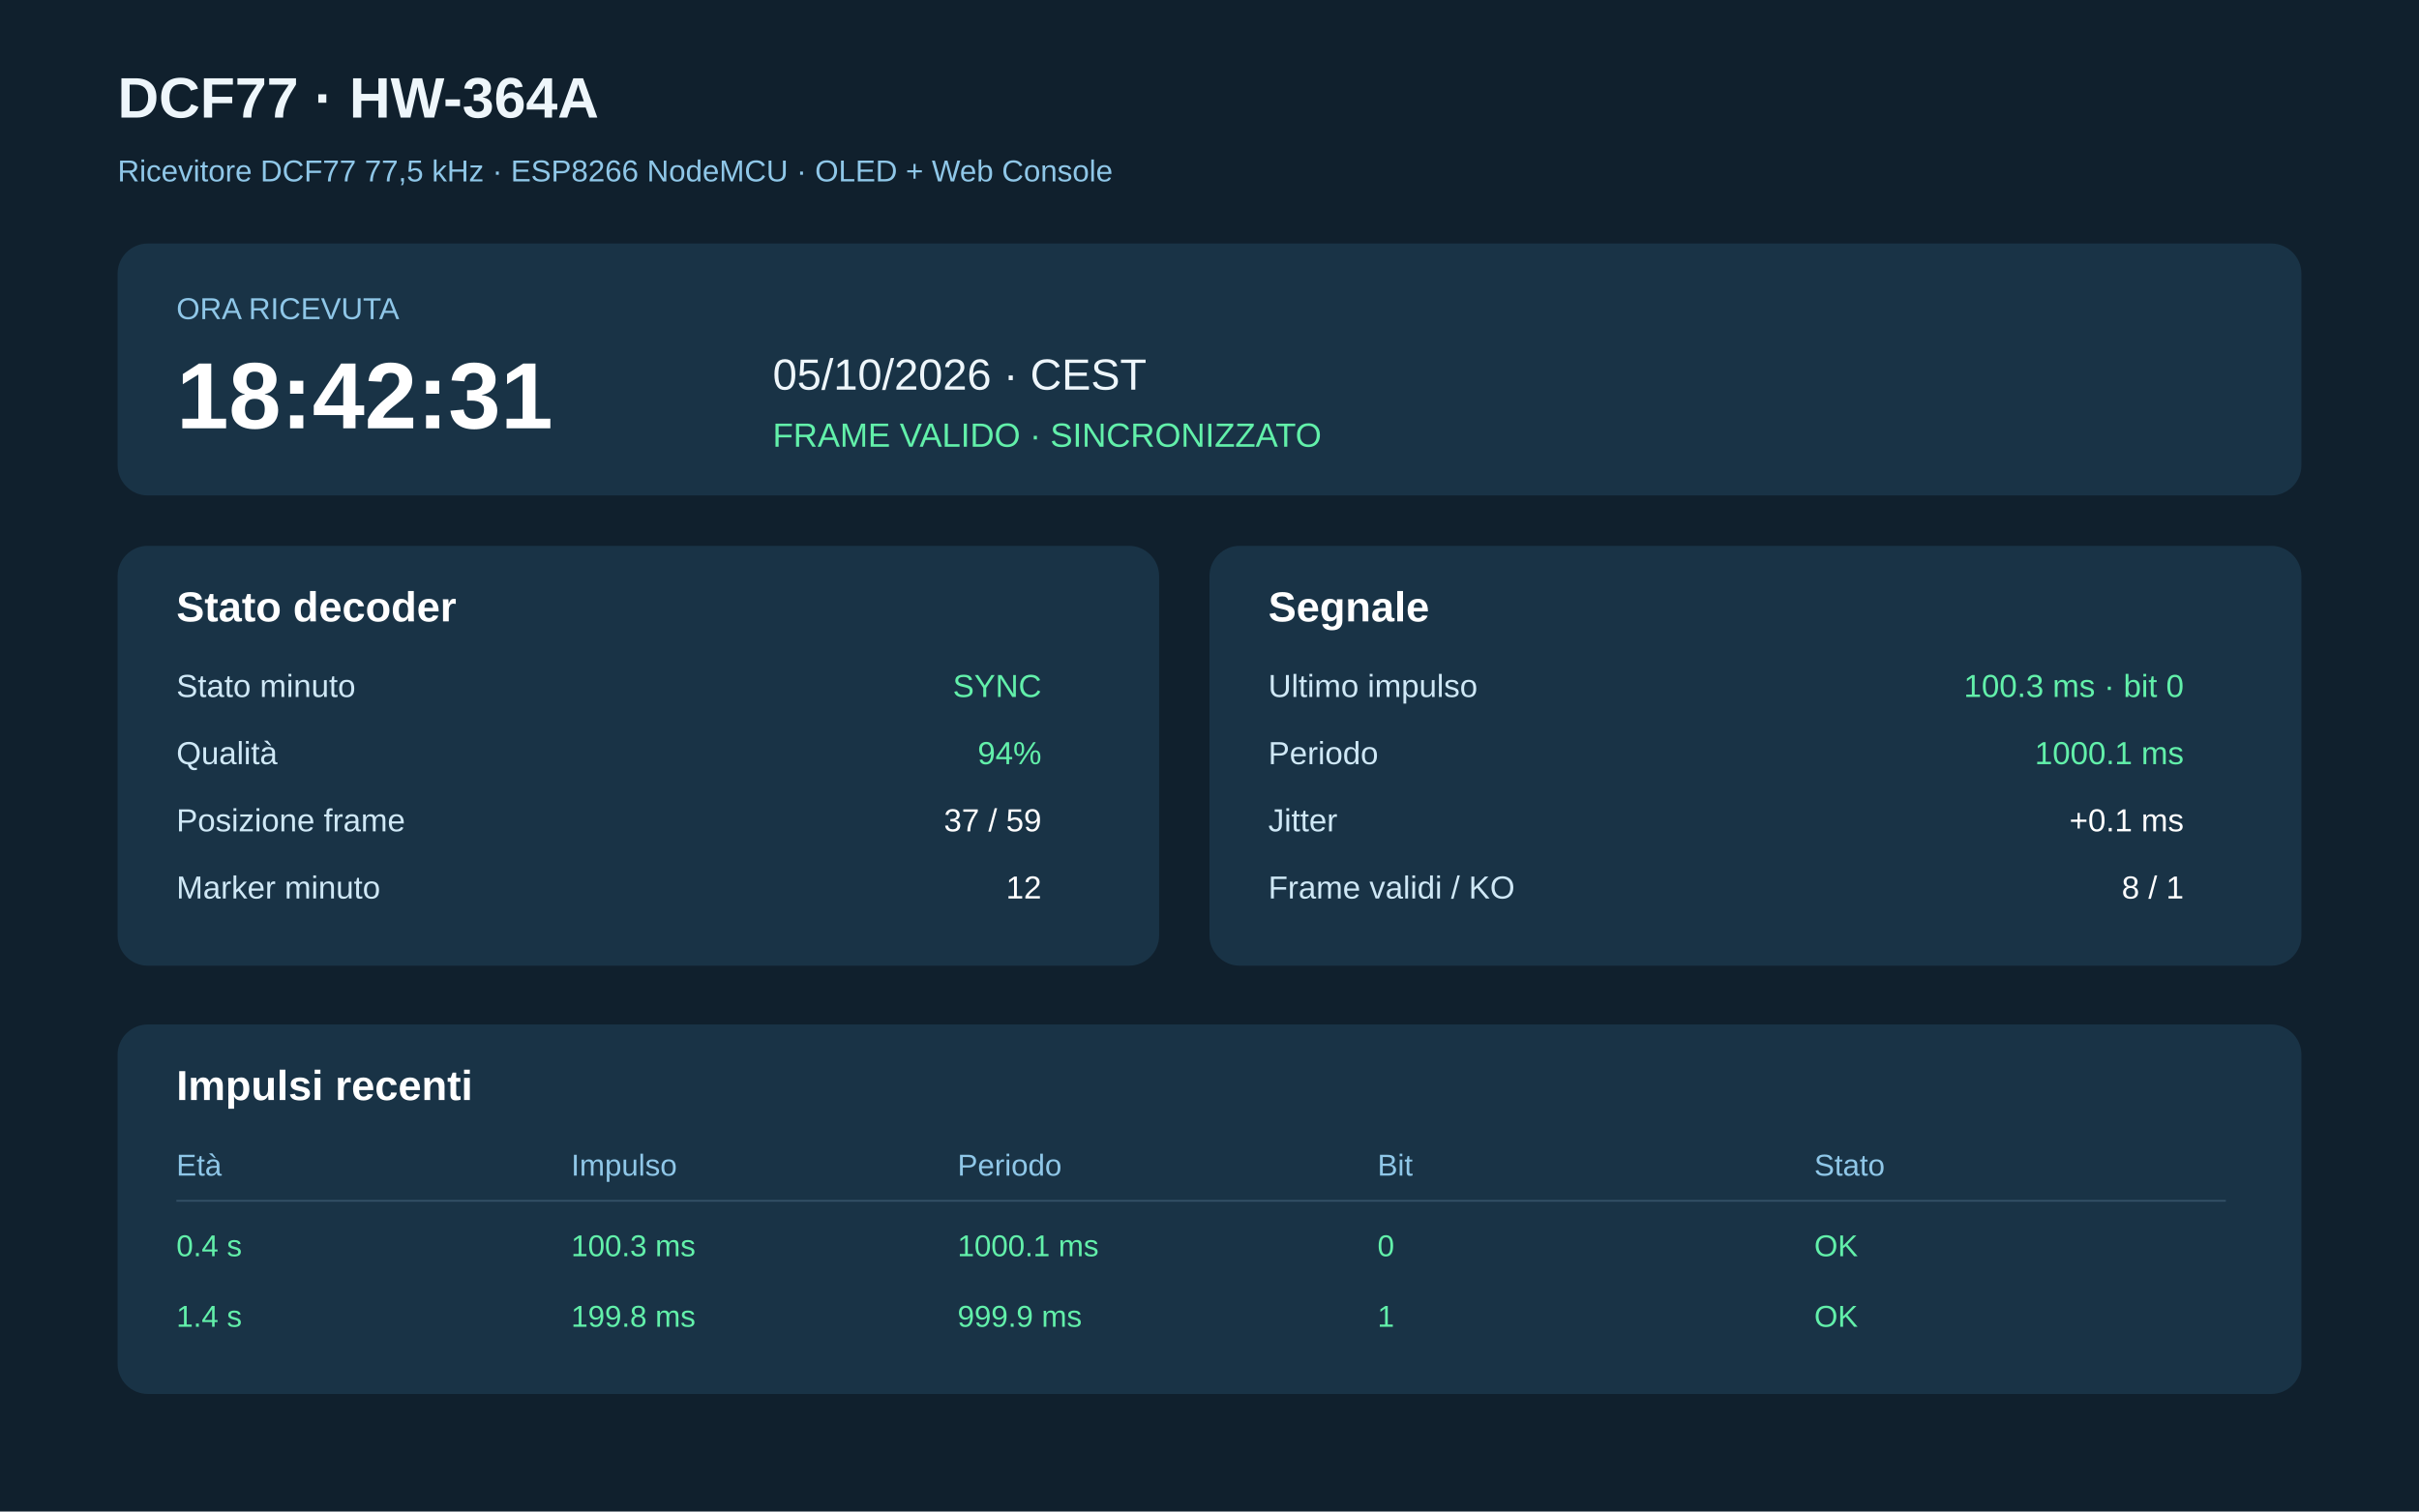
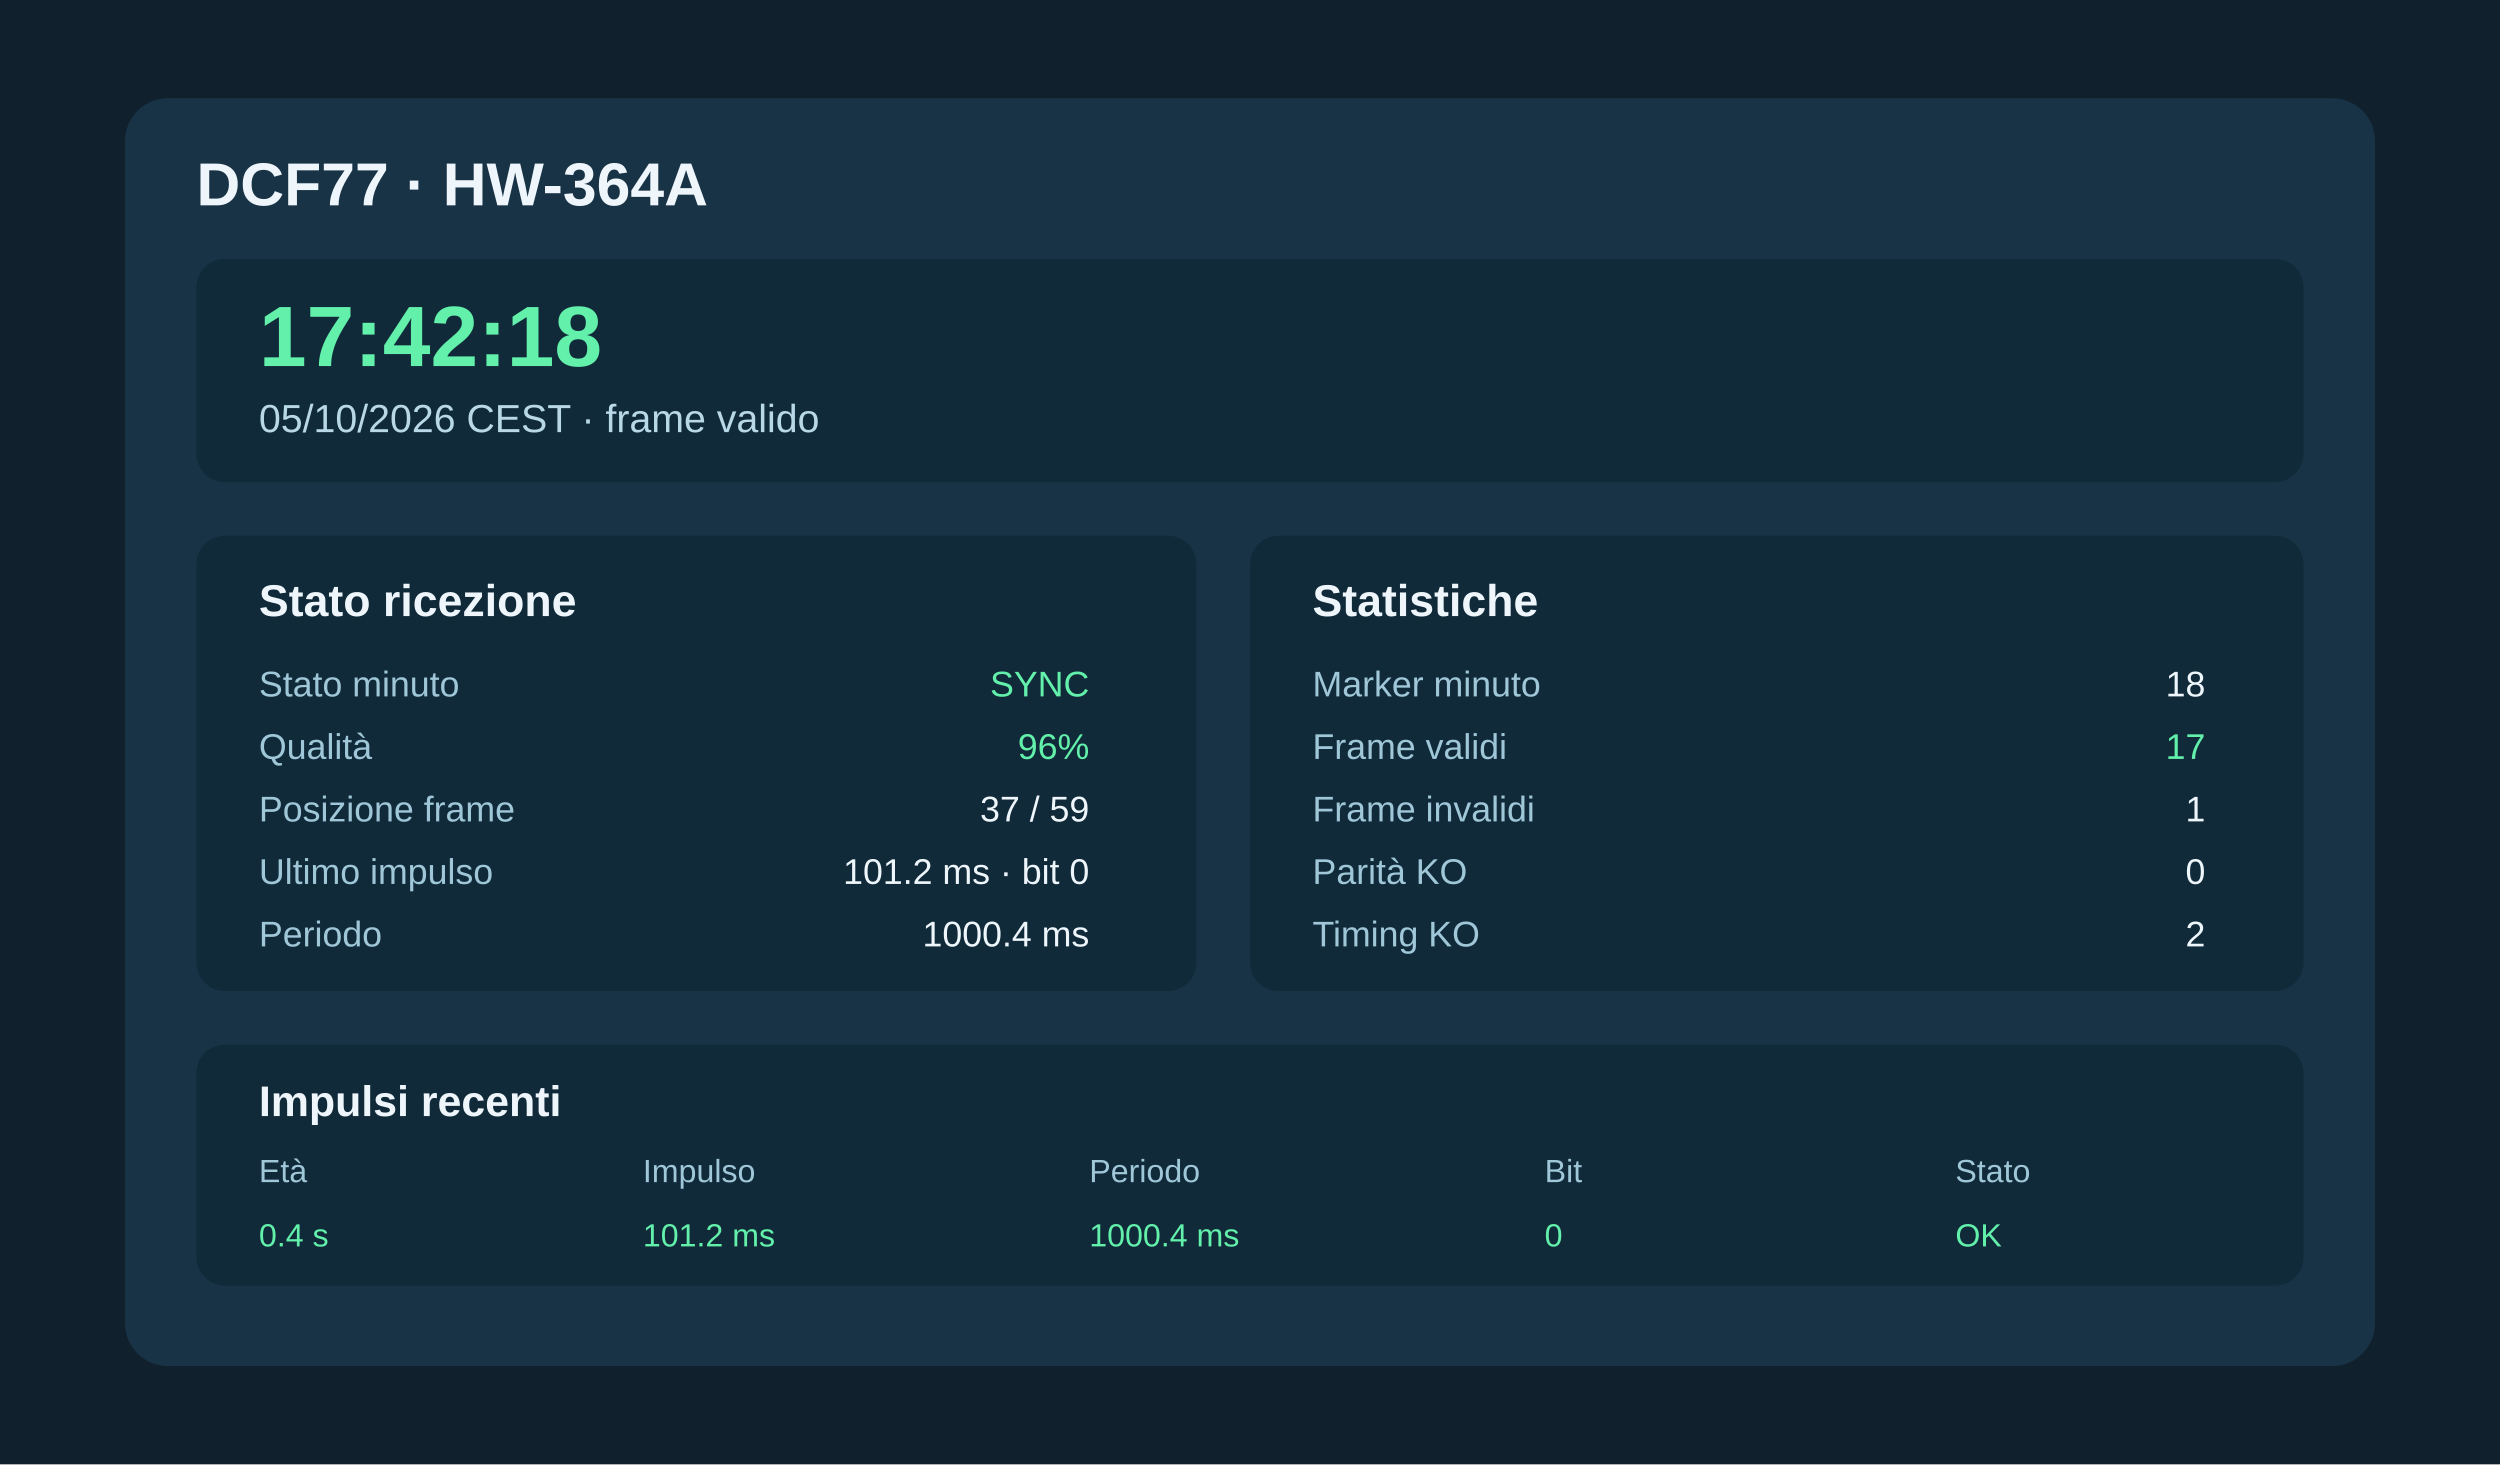
- <svg xmlns="http://www.w3.org/2000/svg" width="1440" height="900" viewBox="0 0 1440 900">
-   <rect width="1440" height="900" fill="#10202d" />
-   <text x="70" y="70" fill="#eef6fb" font-family="Arial,Helvetica,sans-serif" font-size="34" font-weight="700">DCF77 · HW-364A</text>
-   <text x="70" y="108" fill="#8fc7e8" font-family="Arial,Helvetica,sans-serif" font-size="18">Ricevitore DCF77 77,5 kHz · ESP8266 NodeMCU · OLED + Web Console</text>
-   <rect x="70" y="145" rx="18" ry="18" width="1300" height="150" fill="#193346" />
-   <text x="105" y="190" fill="#8fc7e8" font-family="Arial,Helvetica,sans-serif" font-size="18">ORA RICEVUTA</text>
-   <text x="105" y="255" fill="#ffffff" font-family="Arial,Helvetica,sans-serif" font-size="56" font-weight="700">18:42:31</text>
-   <text x="460" y="232" fill="#eef6fb" font-family="Arial,Helvetica,sans-serif" font-size="26">05/10/2026 · CEST</text>
-   <text x="460" y="266" fill="#62f0aa" font-family="Arial,Helvetica,sans-serif" font-size="20">FRAME VALIDO · SINCRONIZZATO</text>
-   <rect x="70" y="325" rx="18" ry="18" width="620" height="250" fill="#193346" />
-   <text x="105" y="370" fill="#ffffff" font-family="Arial,Helvetica,sans-serif" font-size="25" font-weight="700">Stato decoder</text>
-   <g font-family="Arial,Helvetica,sans-serif" font-size="19">
-     <text x="105" y="415" fill="#cfe8f6">Stato minuto</text>
-     <text x="620" y="415" text-anchor="end" fill="#62f0aa">SYNC</text>
-     <text x="105" y="455" fill="#cfe8f6">Qualità</text>
-     <text x="620" y="455" text-anchor="end" fill="#62f0aa">94%</text>
-     <text x="105" y="495" fill="#cfe8f6">Posizione frame</text>
-     <text x="620" y="495" text-anchor="end" fill="#ffffff">37 / 59</text>
-     <text x="105" y="535" fill="#cfe8f6">Marker minuto</text>
-     <text x="620" y="535" text-anchor="end" fill="#ffffff">12</text>
+ <svg xmlns="http://www.w3.org/2000/svg" width="1400" height="820" viewBox="0 0 1400 820">
+   <rect width="1400" height="820" fill="#10202d" />
+   <rect x="70" y="55" width="1260" height="710" rx="24" fill="#193346" />
+   <text x="110" y="115" fill="#eef6fb" font-family="Arial,Helvetica,sans-serif" font-size="34" font-weight="700">DCF77 · HW-364A</text>
+   <rect x="110" y="145" width="1180" height="125" rx="16" fill="#102a3a" />
+   <text x="145" y="205" fill="#62f0aa" font-family="Arial,Helvetica,sans-serif" font-size="48" font-weight="700">17:42:18</text>
+   <text x="145" y="242" fill="#b8d8e8" font-family="Arial,Helvetica,sans-serif" font-size="22">05/10/2026 CEST · frame valido</text>
+   <rect x="110" y="300" width="560" height="255" rx="16" fill="#102a3a" />
+   <text x="145" y="345" fill="#eef6fb" font-family="Arial,Helvetica,sans-serif" font-size="25" font-weight="700">Stato ricezione</text>
+   <g font-family="Arial,Helvetica,sans-serif" font-size="20">
+     <text x="145" y="390" fill="#9fc7d8">Stato minuto</text>
+     <text x="610" y="390" text-anchor="end" fill="#62f0aa">SYNC</text>
+     <text x="145" y="425" fill="#9fc7d8">Qualità</text>
+     <text x="610" y="425" text-anchor="end" fill="#62f0aa">96%</text>
+     <text x="145" y="460" fill="#9fc7d8">Posizione frame</text>
+     <text x="610" y="460" text-anchor="end" fill="#eef6fb">37 / 59</text>
+     <text x="145" y="495" fill="#9fc7d8">Ultimo impulso</text>
+     <text x="610" y="495" text-anchor="end" fill="#eef6fb">101.2 ms · bit 0</text>
+     <text x="145" y="530" fill="#9fc7d8">Periodo</text>
+     <text x="610" y="530" text-anchor="end" fill="#eef6fb">1000.4 ms</text>
  </g>
-   <rect x="720" y="325" rx="18" ry="18" width="650" height="250" fill="#193346" />
-   <text x="755" y="370" fill="#ffffff" font-family="Arial,Helvetica,sans-serif" font-size="25" font-weight="700">Segnale</text>
-   <g font-family="Arial,Helvetica,sans-serif" font-size="19">
-     <text x="755" y="415" fill="#cfe8f6">Ultimo impulso</text>
-     <text x="1300" y="415" text-anchor="end" fill="#62f0aa">100.3 ms · bit 0</text>
-     <text x="755" y="455" fill="#cfe8f6">Periodo</text>
-     <text x="1300" y="455" text-anchor="end" fill="#62f0aa">1000.1 ms</text>
-     <text x="755" y="495" fill="#cfe8f6">Jitter</text>
-     <text x="1300" y="495" text-anchor="end" fill="#ffffff">+0.1 ms</text>
-     <text x="755" y="535" fill="#cfe8f6">Frame validi / KO</text>
-     <text x="1300" y="535" text-anchor="end" fill="#ffffff">8 / 1</text>
+   <rect x="700" y="300" width="590" height="255" rx="16" fill="#102a3a" />
+   <text x="735" y="345" fill="#eef6fb" font-family="Arial,Helvetica,sans-serif" font-size="25" font-weight="700">Statistiche</text>
+   <g font-family="Arial,Helvetica,sans-serif" font-size="20">
+     <text x="735" y="390" fill="#9fc7d8">Marker minuto</text>
+     <text x="1235" y="390" text-anchor="end" fill="#eef6fb">18</text>
+     <text x="735" y="425" fill="#9fc7d8">Frame validi</text>
+     <text x="1235" y="425" text-anchor="end" fill="#62f0aa">17</text>
+     <text x="735" y="460" fill="#9fc7d8">Frame invalidi</text>
+     <text x="1235" y="460" text-anchor="end" fill="#eef6fb">1</text>
+     <text x="735" y="495" fill="#9fc7d8">Parità KO</text>
+     <text x="1235" y="495" text-anchor="end" fill="#eef6fb">0</text>
+     <text x="735" y="530" fill="#9fc7d8">Timing KO</text>
+     <text x="1235" y="530" text-anchor="end" fill="#eef6fb">2</text>
  </g>
-   <rect x="70" y="610" rx="18" ry="18" width="1300" height="220" fill="#193346" />
-   <text x="105" y="655" fill="#ffffff" font-family="Arial,Helvetica,sans-serif" font-size="25" font-weight="700">Impulsi recenti</text>
+   <rect x="110" y="585" width="1180" height="135" rx="16" fill="#102a3a" />
+   <text x="145" y="625" fill="#eef6fb" font-family="Arial,Helvetica,sans-serif" font-size="24" font-weight="700">Impulsi recenti</text>
  <g font-family="Arial,Helvetica,sans-serif" font-size="18">
-     <text x="105" y="700" fill="#8fc7e8">Età</text>
-     <text x="340" y="700" fill="#8fc7e8">Impulso</text>
-     <text x="570" y="700" fill="#8fc7e8">Periodo</text>
-     <text x="820" y="700" fill="#8fc7e8">Bit</text>
-     <text x="1080" y="700" fill="#8fc7e8">Stato</text>
-     <line x1="105" y1="715" x2="1325" y2="715" stroke="#355268" />
-     <text x="105" y="748" fill="#62f0aa">0.4 s</text>
-     <text x="340" y="748" fill="#62f0aa">100.3 ms</text>
-     <text x="570" y="748" fill="#62f0aa">1000.1 ms</text>
-     <text x="820" y="748" fill="#62f0aa">0</text>
-     <text x="1080" y="748" fill="#62f0aa">OK</text>
-     <text x="105" y="790" fill="#62f0aa">1.4 s</text>
-     <text x="340" y="790" fill="#62f0aa">199.8 ms</text>
-     <text x="570" y="790" fill="#62f0aa">999.9 ms</text>
-     <text x="820" y="790" fill="#62f0aa">1</text>
-     <text x="1080" y="790" fill="#62f0aa">OK</text>
+     <text x="145" y="662" fill="#9fc7d8">Età</text>
+     <text x="360" y="662" fill="#9fc7d8">Impulso</text>
+     <text x="610" y="662" fill="#9fc7d8">Periodo</text>
+     <text x="865" y="662" fill="#9fc7d8">Bit</text>
+     <text x="1095" y="662" fill="#9fc7d8">Stato</text>
+     <text x="145" y="698" fill="#62f0aa">0.4 s</text>
+     <text x="360" y="698" fill="#62f0aa">101.2 ms</text>
+     <text x="610" y="698" fill="#62f0aa">1000.4 ms</text>
+     <text x="865" y="698" fill="#62f0aa">0</text>
+     <text x="1095" y="698" fill="#62f0aa">OK</text>
  </g>
</svg>
